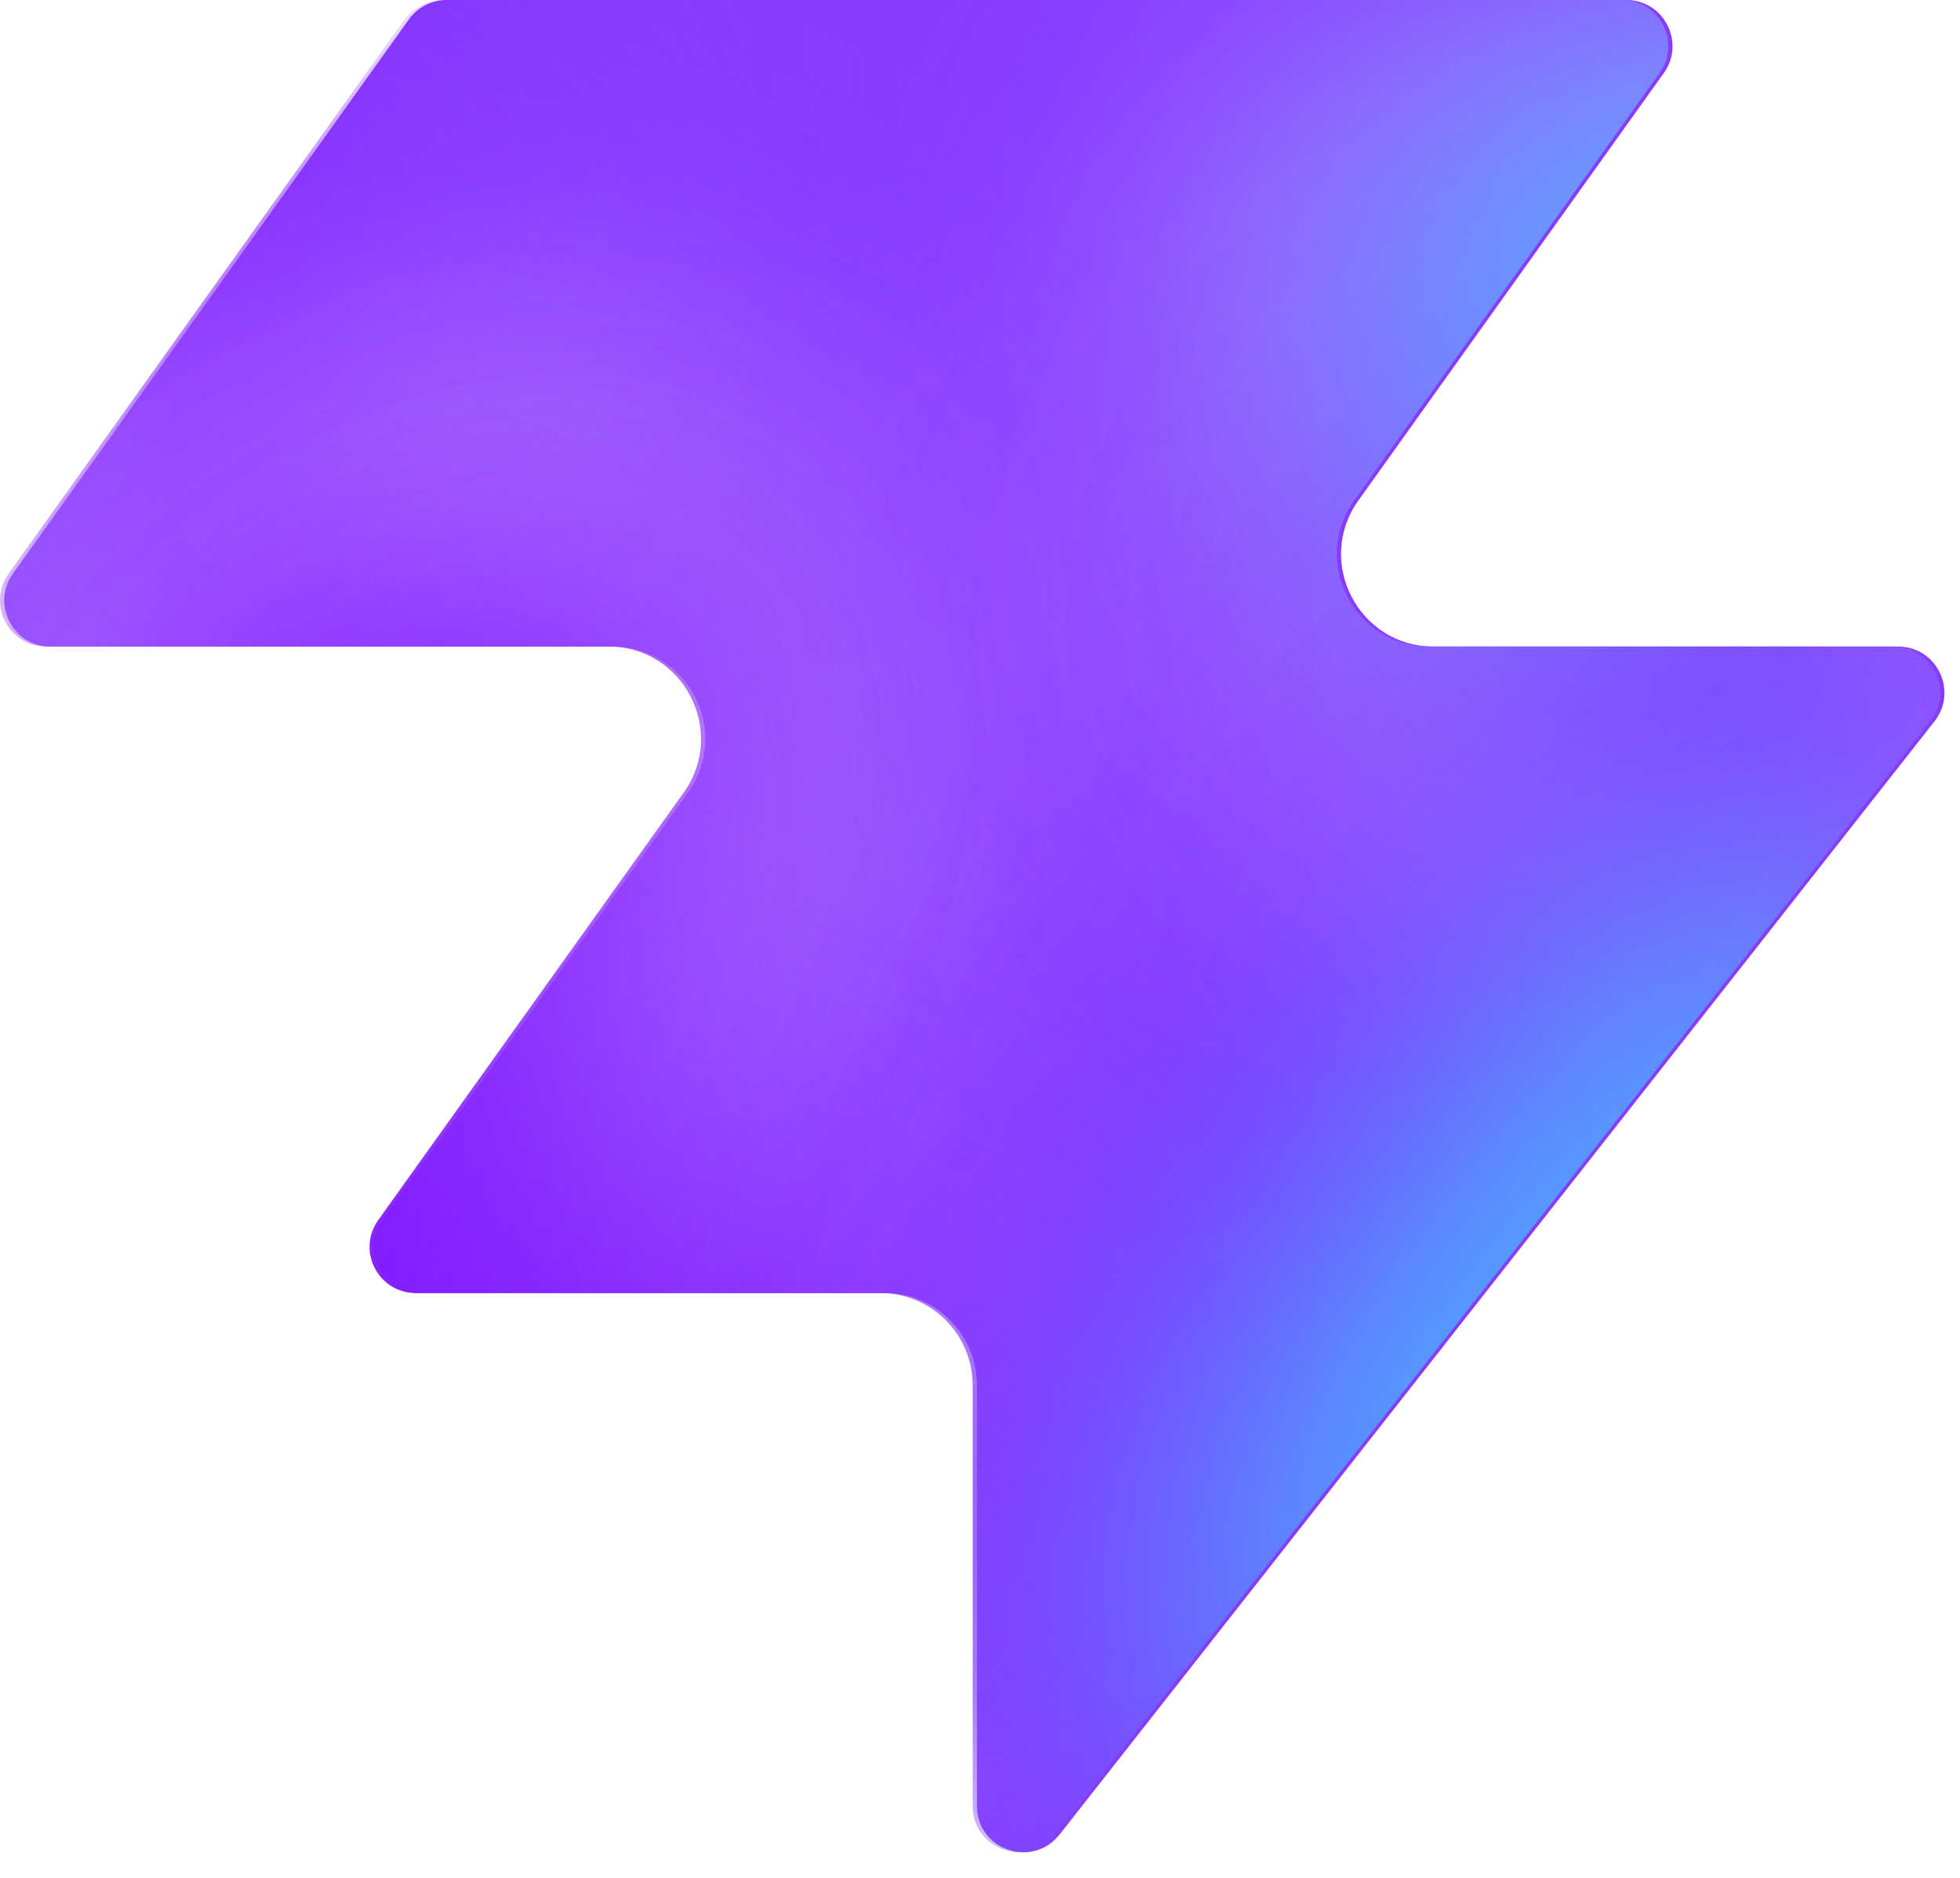
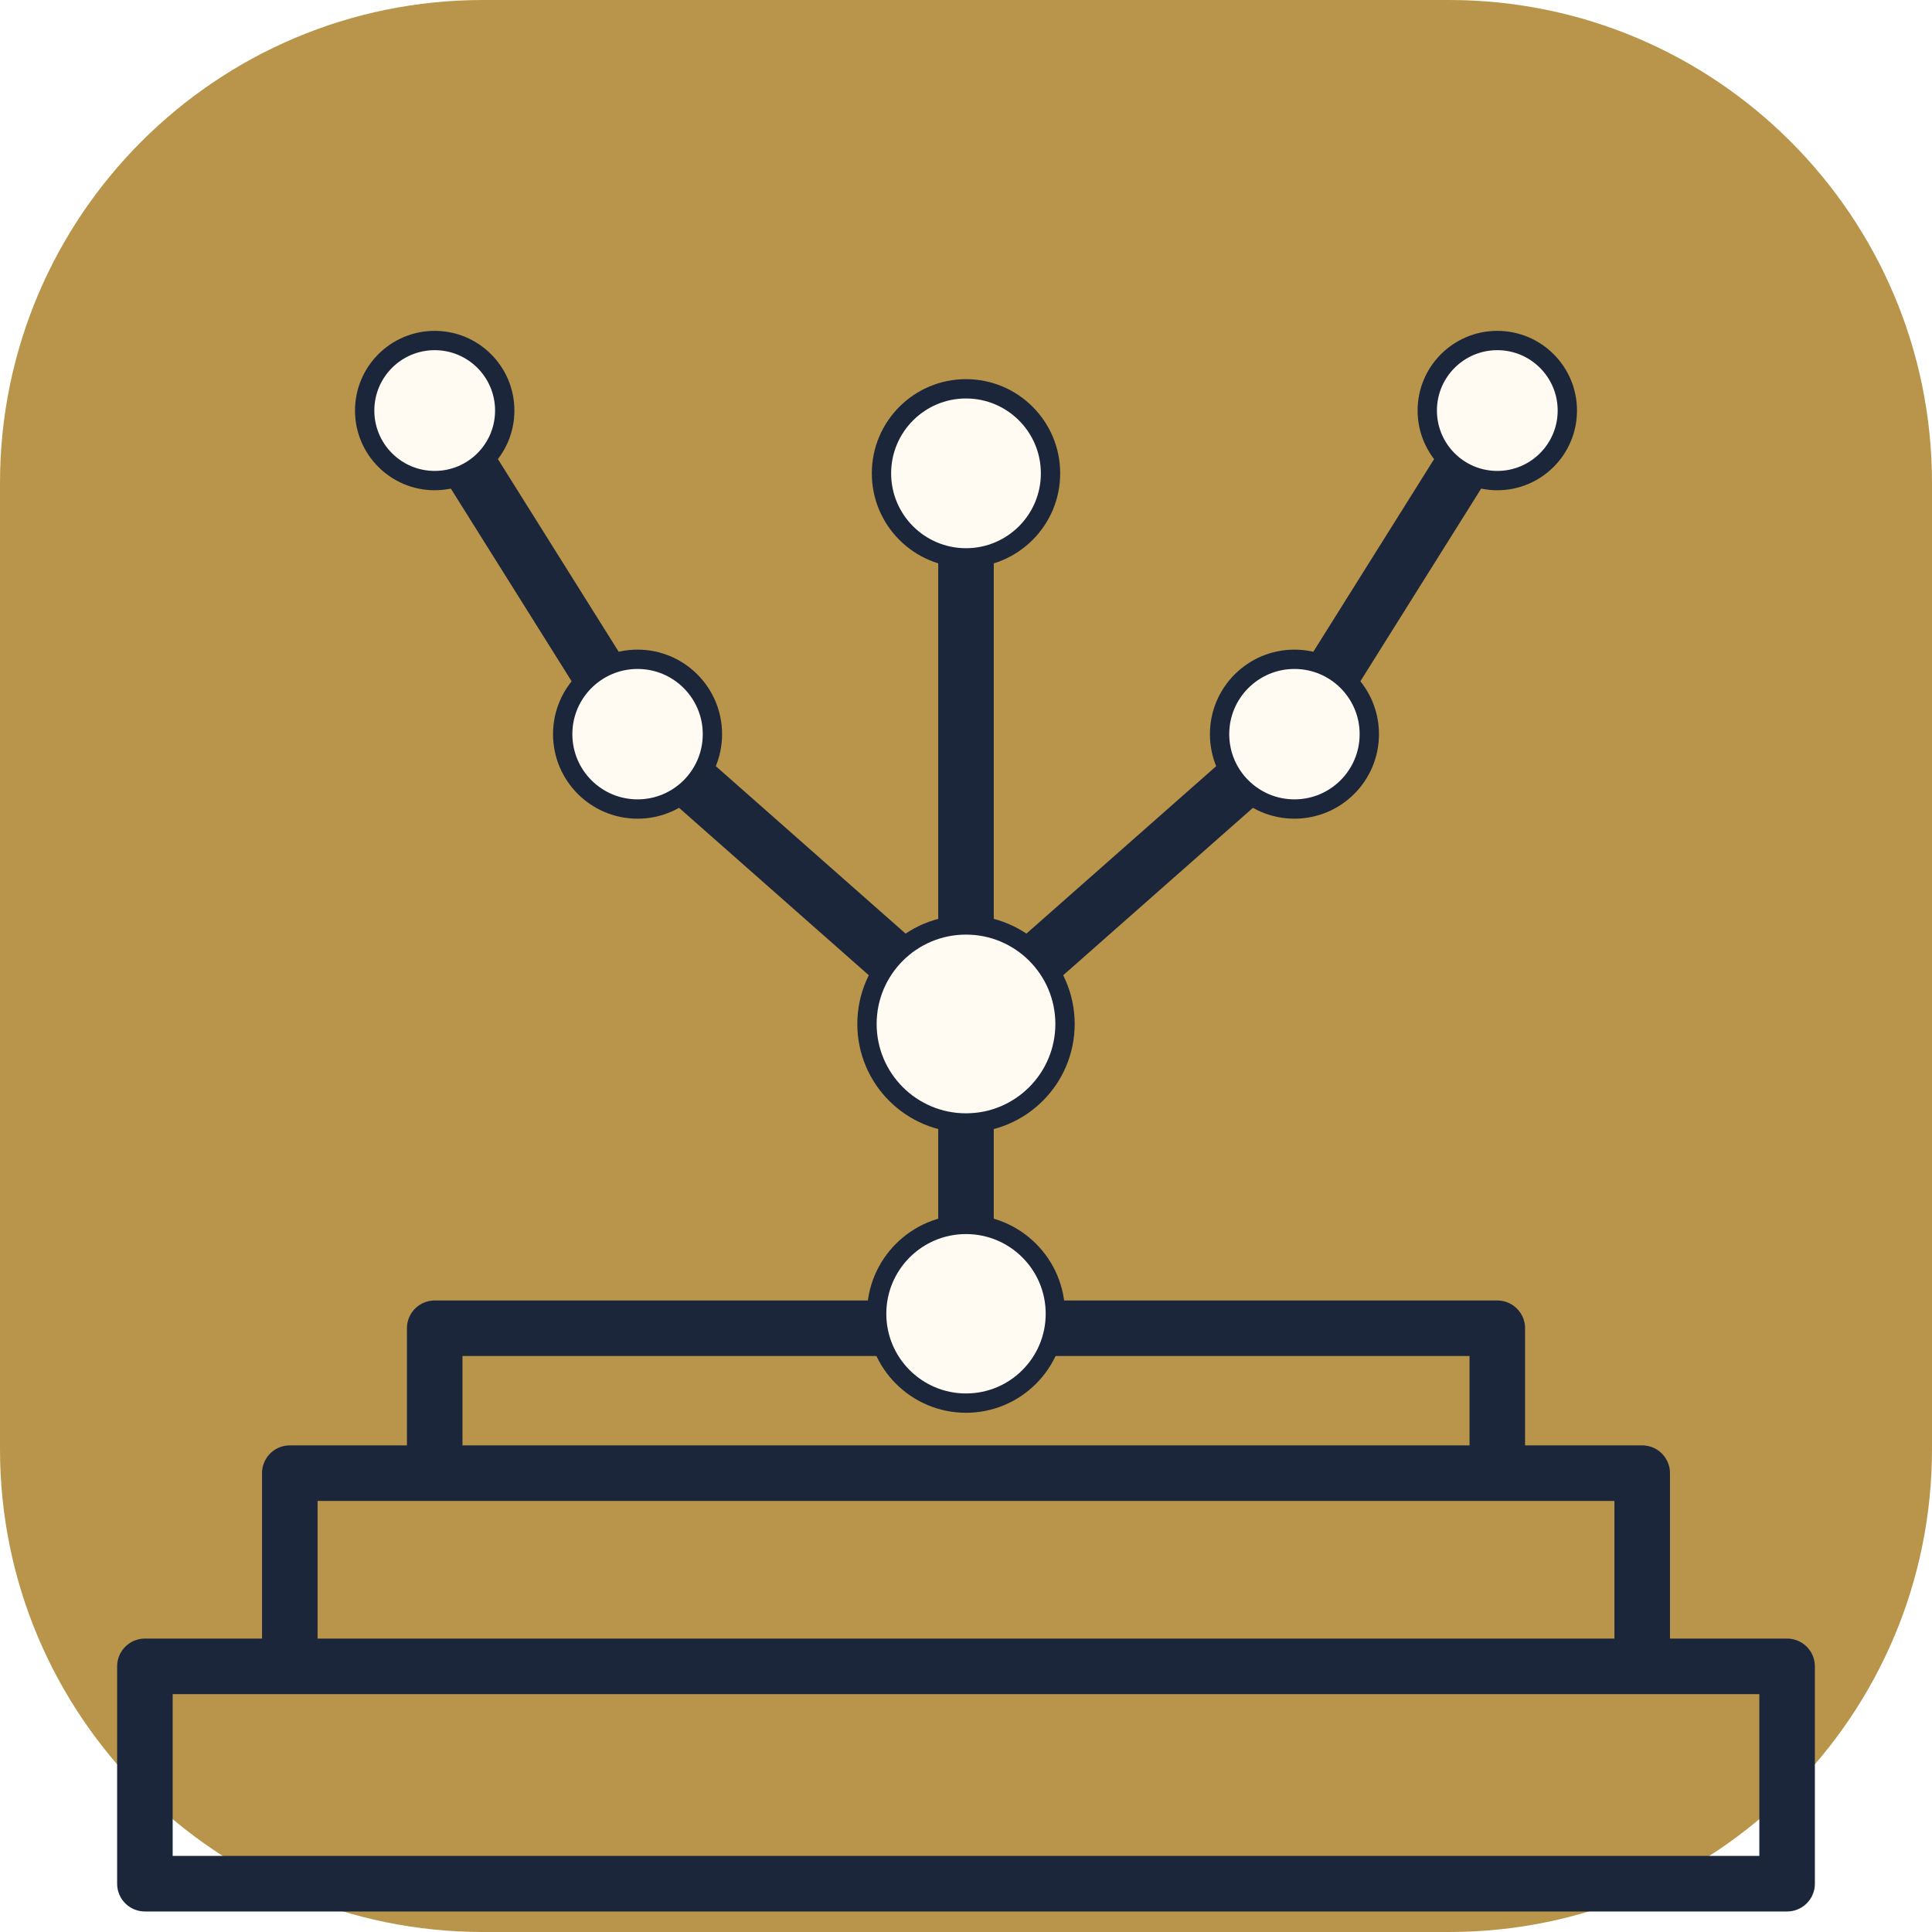
- <svg xmlns="http://www.w3.org/2000/svg" width="48" height="46" fill="none" viewBox="0 0 48 46">
-   <path fill="#863bff" d="M25.946 44.938c-.664.845-2.021.375-2.021-.698V33.937a2.26 2.26 0 0 0-2.262-2.262H10.287c-.92 0-1.456-1.04-.92-1.788l7.48-10.471c1.07-1.497 0-3.578-1.842-3.578H1.237c-.92 0-1.456-1.04-.92-1.788L10.013.474c.214-.297.556-.474.92-.474h28.894c.92 0 1.456 1.04.92 1.788l-7.48 10.471c-1.07 1.498 0 3.579 1.842 3.579h11.377c.943 0 1.473 1.088.89 1.83L25.947 44.94z" style="fill:#863bff;fill:color(display-p3 .525 .23 1);fill-opacity:1" />
-   <mask id="a" width="48" height="46" x="0" y="0" maskUnits="userSpaceOnUse" style="mask-type:alpha">
-     <path fill="#000" d="M25.842 44.938c-.664.844-2.021.375-2.021-.698V33.937a2.26 2.26 0 0 0-2.262-2.262H10.183c-.92 0-1.456-1.04-.92-1.788l7.48-10.471c1.07-1.498 0-3.579-1.842-3.579H1.133c-.92 0-1.456-1.04-.92-1.787L9.91.473c.214-.297.556-.474.92-.474h28.894c.92 0 1.456 1.04.92 1.788l-7.48 10.471c-1.07 1.498 0 3.578 1.842 3.578h11.377c.943 0 1.473 1.088.89 1.832L25.843 44.94z" style="fill:#000;fill-opacity:1" />
-   </mask>
-   <g mask="url(#a)">
-     <g filter="url(#b)">
-       <ellipse cx="5.508" cy="14.704" fill="#ede6ff" rx="5.508" ry="14.704" style="fill:#ede6ff;fill:color(display-p3 .927 .903 1);fill-opacity:1" transform="matrix(.00324 1 1 -.00324 -4.47 31.516)" />
-     </g>
-     <g filter="url(#c)">
-       <ellipse cx="10.399" cy="29.851" fill="#ede6ff" rx="10.399" ry="29.851" style="fill:#ede6ff;fill:color(display-p3 .927 .903 1);fill-opacity:1" transform="matrix(.00324 1 1 -.00324 -39.328 7.883)" />
-     </g>
-     <g filter="url(#d)">
-       <ellipse cx="5.508" cy="30.487" fill="#7e14ff" rx="5.508" ry="30.487" style="fill:#7e14ff;fill:color(display-p3 .492 .077 1);fill-opacity:1" transform="rotate(89.814 -25.913 -14.639)scale(1 -1)" />
-     </g>
-     <g filter="url(#e)">
-       <ellipse cx="5.508" cy="30.599" fill="#7e14ff" rx="5.508" ry="30.599" style="fill:#7e14ff;fill:color(display-p3 .492 .077 1);fill-opacity:1" transform="rotate(89.814 -32.644 -3.334)scale(1 -1)" />
-     </g>
-     <g filter="url(#f)">
-       <ellipse cx="5.508" cy="30.599" fill="#7e14ff" rx="5.508" ry="30.599" style="fill:#7e14ff;fill:color(display-p3 .492 .077 1);fill-opacity:1" transform="matrix(.00324 1 1 -.00324 -34.34 30.47)" />
-     </g>
-     <g filter="url(#g)">
-       <ellipse cx="14.072" cy="22.078" fill="#ede6ff" rx="14.072" ry="22.078" style="fill:#ede6ff;fill:color(display-p3 .927 .903 1);fill-opacity:1" transform="rotate(93.35 24.506 48.493)scale(-1 1)" />
-     </g>
-     <g filter="url(#h)">
-       <ellipse cx="3.47" cy="21.501" fill="#7e14ff" rx="3.47" ry="21.501" style="fill:#7e14ff;fill:color(display-p3 .492 .077 1);fill-opacity:1" transform="rotate(89.009 28.708 47.59)scale(-1 1)" />
-     </g>
-     <g filter="url(#i)">
-       <ellipse cx="3.47" cy="21.501" fill="#7e14ff" rx="3.47" ry="21.501" style="fill:#7e14ff;fill:color(display-p3 .492 .077 1);fill-opacity:1" transform="rotate(89.009 28.708 47.59)scale(-1 1)" />
-     </g>
-     <g filter="url(#j)">
-       <ellipse cx=".387" cy="8.972" fill="#7e14ff" rx="4.407" ry="29.108" style="fill:#7e14ff;fill:color(display-p3 .492 .077 1);fill-opacity:1" transform="rotate(39.51 .387 8.972)" />
-     </g>
-     <g filter="url(#k)">
-       <ellipse cx="47.523" cy="-6.092" fill="#7e14ff" rx="4.407" ry="29.108" style="fill:#7e14ff;fill:color(display-p3 .492 .077 1);fill-opacity:1" transform="rotate(37.892 47.523 -6.092)" />
-     </g>
-     <g filter="url(#l)">
-       <ellipse cx="41.412" cy="6.333" fill="#47bfff" rx="5.971" ry="9.665" style="fill:#47bfff;fill:color(display-p3 .28 .748 1);fill-opacity:1" transform="rotate(37.892 41.412 6.333)" />
-     </g>
-     <g filter="url(#m)">
-       <ellipse cx="-1.879" cy="38.332" fill="#7e14ff" rx="4.407" ry="29.108" style="fill:#7e14ff;fill:color(display-p3 .492 .077 1);fill-opacity:1" transform="rotate(37.892 -1.88 38.332)" />
-     </g>
-     <g filter="url(#n)">
-       <ellipse cx="-1.879" cy="38.332" fill="#7e14ff" rx="4.407" ry="29.108" style="fill:#7e14ff;fill:color(display-p3 .492 .077 1);fill-opacity:1" transform="rotate(37.892 -1.88 38.332)" />
-     </g>
-     <g filter="url(#o)">
-       <ellipse cx="35.651" cy="29.907" fill="#7e14ff" rx="4.407" ry="29.108" style="fill:#7e14ff;fill:color(display-p3 .492 .077 1);fill-opacity:1" transform="rotate(37.892 35.651 29.907)" />
-     </g>
-     <g filter="url(#p)">
-       <ellipse cx="38.418" cy="32.4" fill="#47bfff" rx="5.971" ry="15.297" style="fill:#47bfff;fill:color(display-p3 .28 .748 1);fill-opacity:1" transform="rotate(37.892 38.418 32.4)" />
-     </g>
+ <svg xmlns="http://www.w3.org/2000/svg" viewBox="0 0 40 40">
+   <rect width="40" height="40" rx="10" fill="#b8954a" />
+   <g fill="none" stroke="#1B263B" stroke-width="1.15" stroke-linecap="round" stroke-linejoin="round">
+     <path d="M 9 27.5 H 31 V 30.5 H 9 Z M 6 30.5 H 34 V 34.5 H 6 Z M 3 34.5 H 37 V 39 H 3 Z" />
+     <path d="M 20 27.2 V 21.2 M 20 21.2 V 9.8 M 20 21.2 L 13.2 15.2 L 9 8.5 M 20 21.2 L 26.8 15.2 L 31 8.5" />
  </g>
-   <defs>
-     <filter id="b" width="60.045" height="41.654" x="-19.77" y="16.149" color-interpolation-filters="sRGB" filterUnits="userSpaceOnUse">
-       <feFlood flood-opacity="0" result="BackgroundImageFix" />
-       <feBlend in="SourceGraphic" in2="BackgroundImageFix" result="shape" />
-       <feGaussianBlur result="effect1_foregroundBlur_2002_17158" stdDeviation="7.659" />
-     </filter>
-     <filter id="c" width="90.34" height="51.437" x="-54.613" y="-7.533" color-interpolation-filters="sRGB" filterUnits="userSpaceOnUse">
-       <feFlood flood-opacity="0" result="BackgroundImageFix" />
-       <feBlend in="SourceGraphic" in2="BackgroundImageFix" result="shape" />
-       <feGaussianBlur result="effect1_foregroundBlur_2002_17158" stdDeviation="7.659" />
-     </filter>
-     <filter id="d" width="79.355" height="29.4" x="-49.64" y="2.03" color-interpolation-filters="sRGB" filterUnits="userSpaceOnUse">
-       <feFlood flood-opacity="0" result="BackgroundImageFix" />
-       <feBlend in="SourceGraphic" in2="BackgroundImageFix" result="shape" />
-       <feGaussianBlur result="effect1_foregroundBlur_2002_17158" stdDeviation="4.596" />
-     </filter>
-     <filter id="e" width="79.579" height="29.4" x="-45.045" y="20.029" color-interpolation-filters="sRGB" filterUnits="userSpaceOnUse">
-       <feFlood flood-opacity="0" result="BackgroundImageFix" />
-       <feBlend in="SourceGraphic" in2="BackgroundImageFix" result="shape" />
-       <feGaussianBlur result="effect1_foregroundBlur_2002_17158" stdDeviation="4.596" />
-     </filter>
-     <filter id="f" width="79.579" height="29.4" x="-43.513" y="21.178" color-interpolation-filters="sRGB" filterUnits="userSpaceOnUse">
-       <feFlood flood-opacity="0" result="BackgroundImageFix" />
-       <feBlend in="SourceGraphic" in2="BackgroundImageFix" result="shape" />
-       <feGaussianBlur result="effect1_foregroundBlur_2002_17158" stdDeviation="4.596" />
-     </filter>
-     <filter id="g" width="74.749" height="58.852" x="15.756" y="-17.901" color-interpolation-filters="sRGB" filterUnits="userSpaceOnUse">
-       <feFlood flood-opacity="0" result="BackgroundImageFix" />
-       <feBlend in="SourceGraphic" in2="BackgroundImageFix" result="shape" />
-       <feGaussianBlur result="effect1_foregroundBlur_2002_17158" stdDeviation="7.659" />
-     </filter>
-     <filter id="h" width="61.377" height="25.362" x="23.548" y="2.284" color-interpolation-filters="sRGB" filterUnits="userSpaceOnUse">
-       <feFlood flood-opacity="0" result="BackgroundImageFix" />
-       <feBlend in="SourceGraphic" in2="BackgroundImageFix" result="shape" />
-       <feGaussianBlur result="effect1_foregroundBlur_2002_17158" stdDeviation="4.596" />
-     </filter>
-     <filter id="i" width="61.377" height="25.362" x="23.548" y="2.284" color-interpolation-filters="sRGB" filterUnits="userSpaceOnUse">
-       <feFlood flood-opacity="0" result="BackgroundImageFix" />
-       <feBlend in="SourceGraphic" in2="BackgroundImageFix" result="shape" />
-       <feGaussianBlur result="effect1_foregroundBlur_2002_17158" stdDeviation="4.596" />
-     </filter>
-     <filter id="j" width="56.045" height="63.649" x="-27.636" y="-22.853" color-interpolation-filters="sRGB" filterUnits="userSpaceOnUse">
-       <feFlood flood-opacity="0" result="BackgroundImageFix" />
-       <feBlend in="SourceGraphic" in2="BackgroundImageFix" result="shape" />
-       <feGaussianBlur result="effect1_foregroundBlur_2002_17158" stdDeviation="4.596" />
-     </filter>
-     <filter id="k" width="54.814" height="64.646" x="20.116" y="-38.415" color-interpolation-filters="sRGB" filterUnits="userSpaceOnUse">
-       <feFlood flood-opacity="0" result="BackgroundImageFix" />
-       <feBlend in="SourceGraphic" in2="BackgroundImageFix" result="shape" />
-       <feGaussianBlur result="effect1_foregroundBlur_2002_17158" stdDeviation="4.596" />
-     </filter>
-     <filter id="l" width="33.541" height="35.313" x="24.641" y="-11.323" color-interpolation-filters="sRGB" filterUnits="userSpaceOnUse">
-       <feFlood flood-opacity="0" result="BackgroundImageFix" />
-       <feBlend in="SourceGraphic" in2="BackgroundImageFix" result="shape" />
-       <feGaussianBlur result="effect1_foregroundBlur_2002_17158" stdDeviation="4.596" />
-     </filter>
-     <filter id="m" width="54.814" height="64.646" x="-29.286" y="6.009" color-interpolation-filters="sRGB" filterUnits="userSpaceOnUse">
-       <feFlood flood-opacity="0" result="BackgroundImageFix" />
-       <feBlend in="SourceGraphic" in2="BackgroundImageFix" result="shape" />
-       <feGaussianBlur result="effect1_foregroundBlur_2002_17158" stdDeviation="4.596" />
-     </filter>
-     <filter id="n" width="54.814" height="64.646" x="-29.286" y="6.009" color-interpolation-filters="sRGB" filterUnits="userSpaceOnUse">
-       <feFlood flood-opacity="0" result="BackgroundImageFix" />
-       <feBlend in="SourceGraphic" in2="BackgroundImageFix" result="shape" />
-       <feGaussianBlur result="effect1_foregroundBlur_2002_17158" stdDeviation="4.596" />
-     </filter>
-     <filter id="o" width="54.814" height="64.646" x="8.244" y="-2.416" color-interpolation-filters="sRGB" filterUnits="userSpaceOnUse">
-       <feFlood flood-opacity="0" result="BackgroundImageFix" />
-       <feBlend in="SourceGraphic" in2="BackgroundImageFix" result="shape" />
-       <feGaussianBlur result="effect1_foregroundBlur_2002_17158" stdDeviation="4.596" />
-     </filter>
-     <filter id="p" width="39.409" height="43.623" x="18.713" y="10.588" color-interpolation-filters="sRGB" filterUnits="userSpaceOnUse">
-       <feFlood flood-opacity="0" result="BackgroundImageFix" />
-       <feBlend in="SourceGraphic" in2="BackgroundImageFix" result="shape" />
-       <feGaussianBlur result="effect1_foregroundBlur_2002_17158" stdDeviation="4.596" />
-     </filter>
-   </defs>
+   <g fill="#fffaf2" stroke="#1B263B" stroke-width="0.4">
+     <circle cx="20" cy="27.2" r="1.85" />
+     <circle cx="20" cy="21.2" r="2.05" />
+     <circle cx="20" cy="9.8" r="1.75" />
+     <circle cx="13.2" cy="15.2" r="1.55" />
+     <circle cx="26.8" cy="15.2" r="1.55" />
+     <circle cx="9" cy="8.5" r="1.45" />
+     <circle cx="31" cy="8.5" r="1.45" />
+   </g>
</svg>
